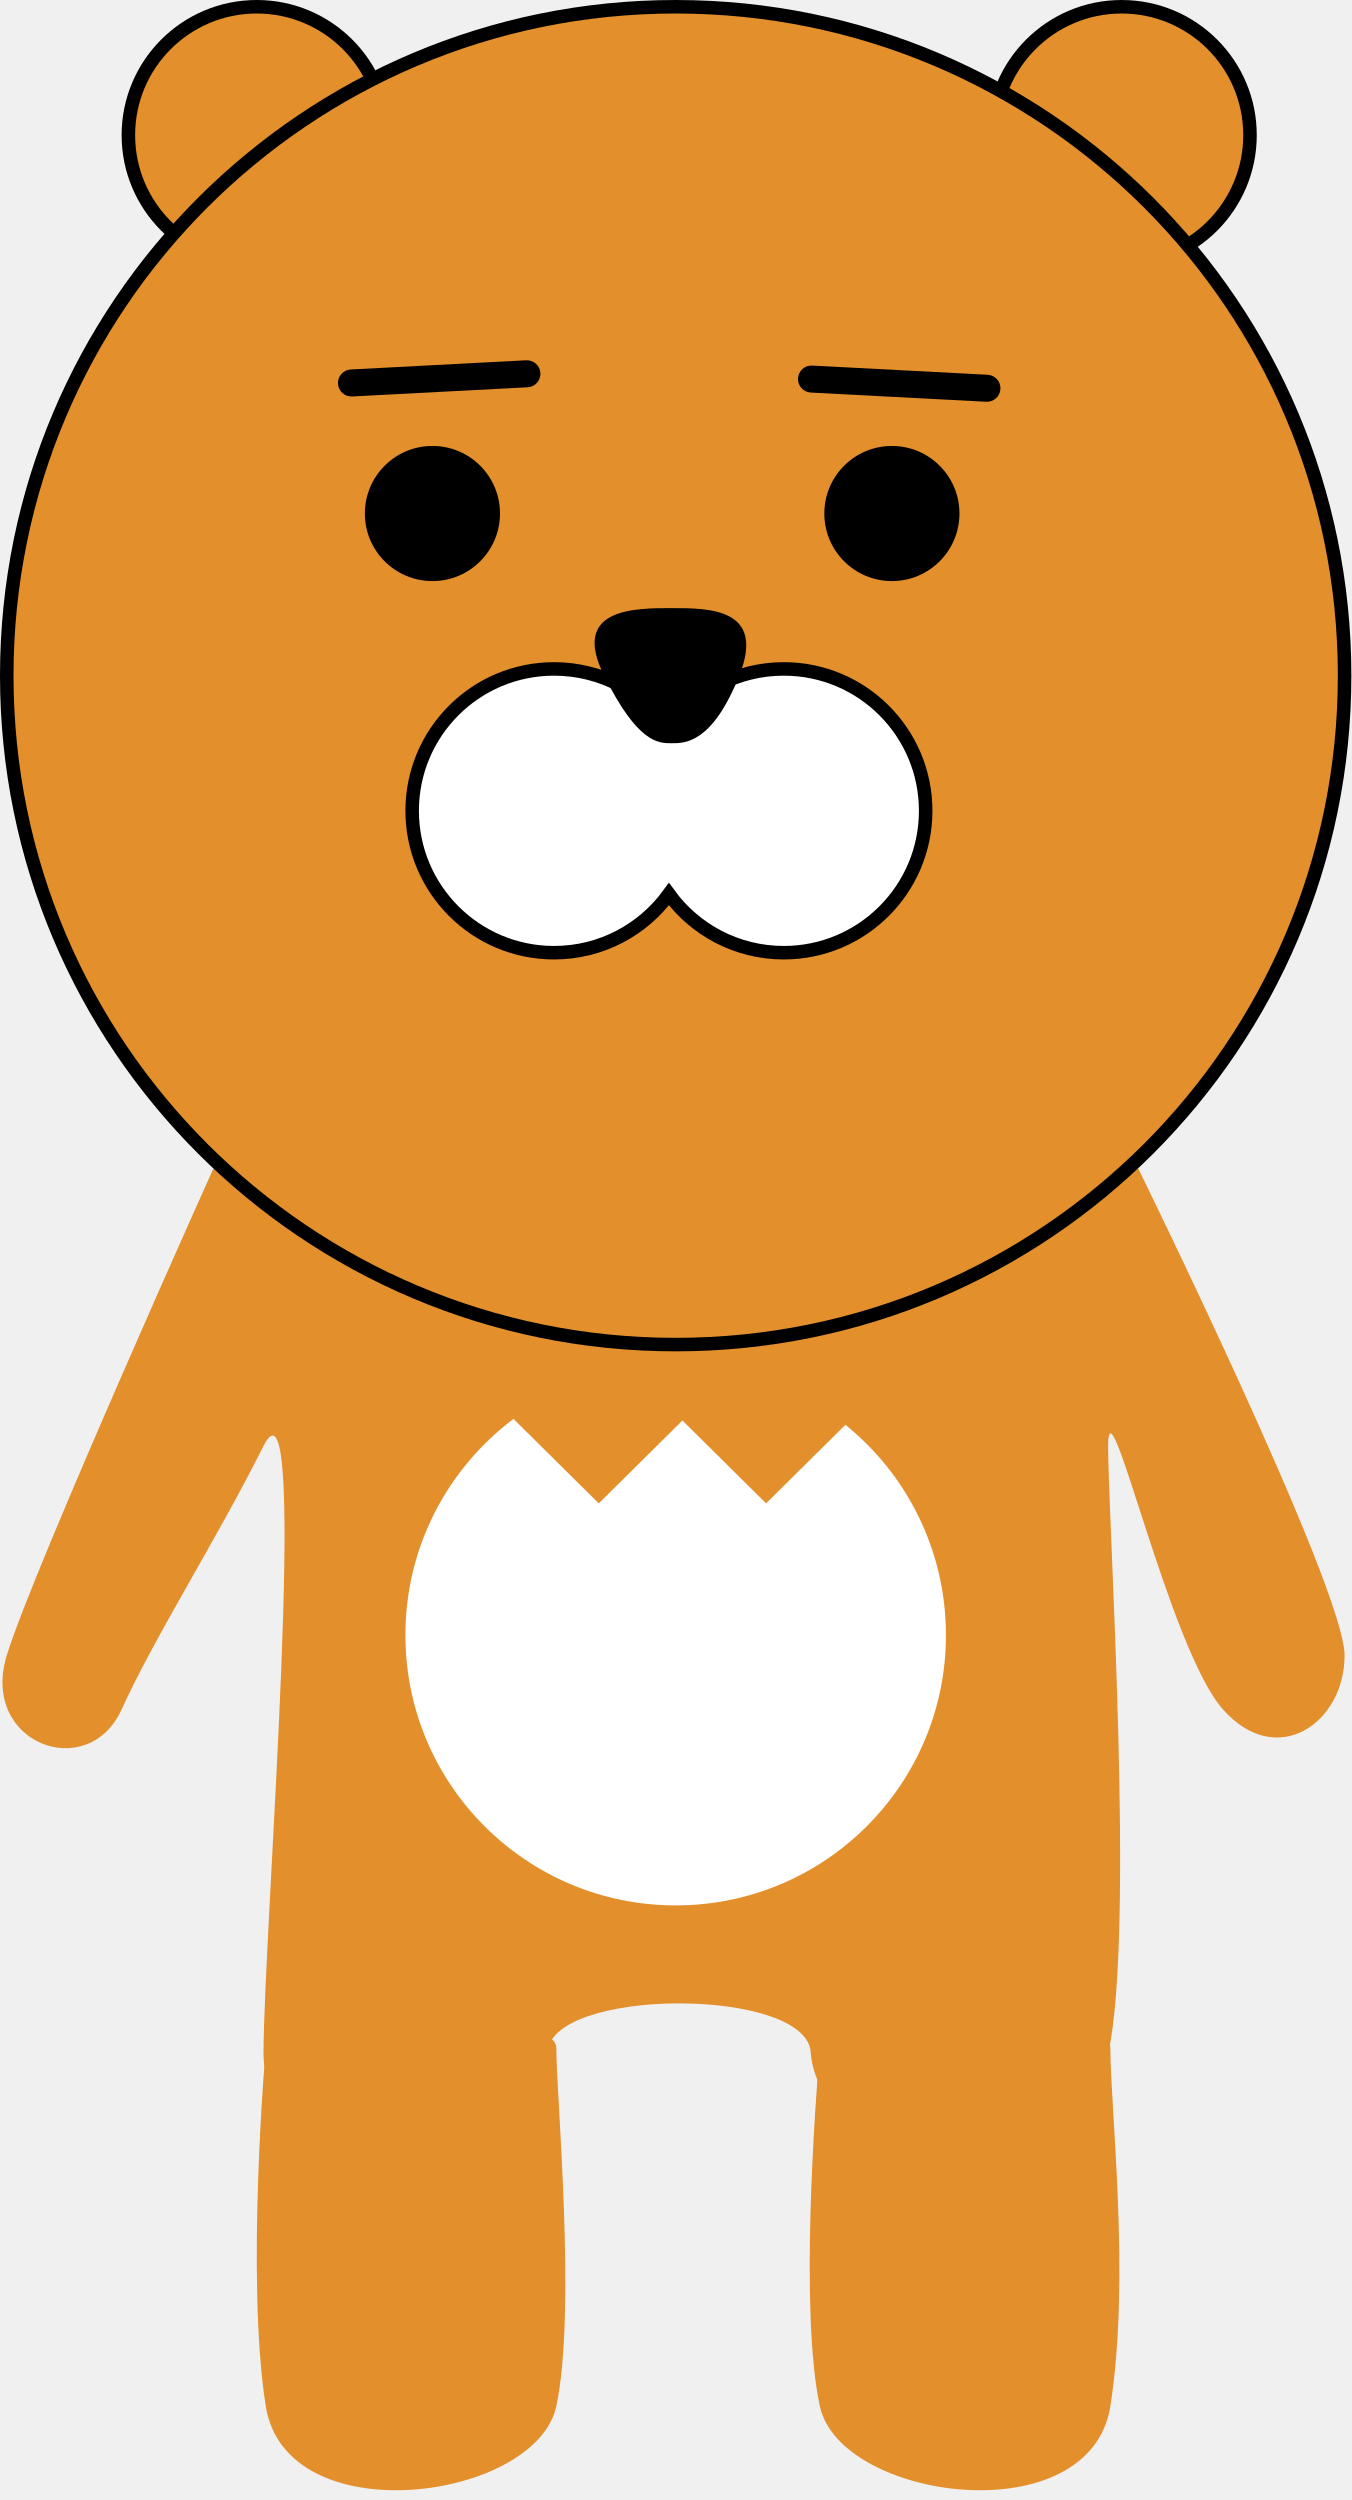
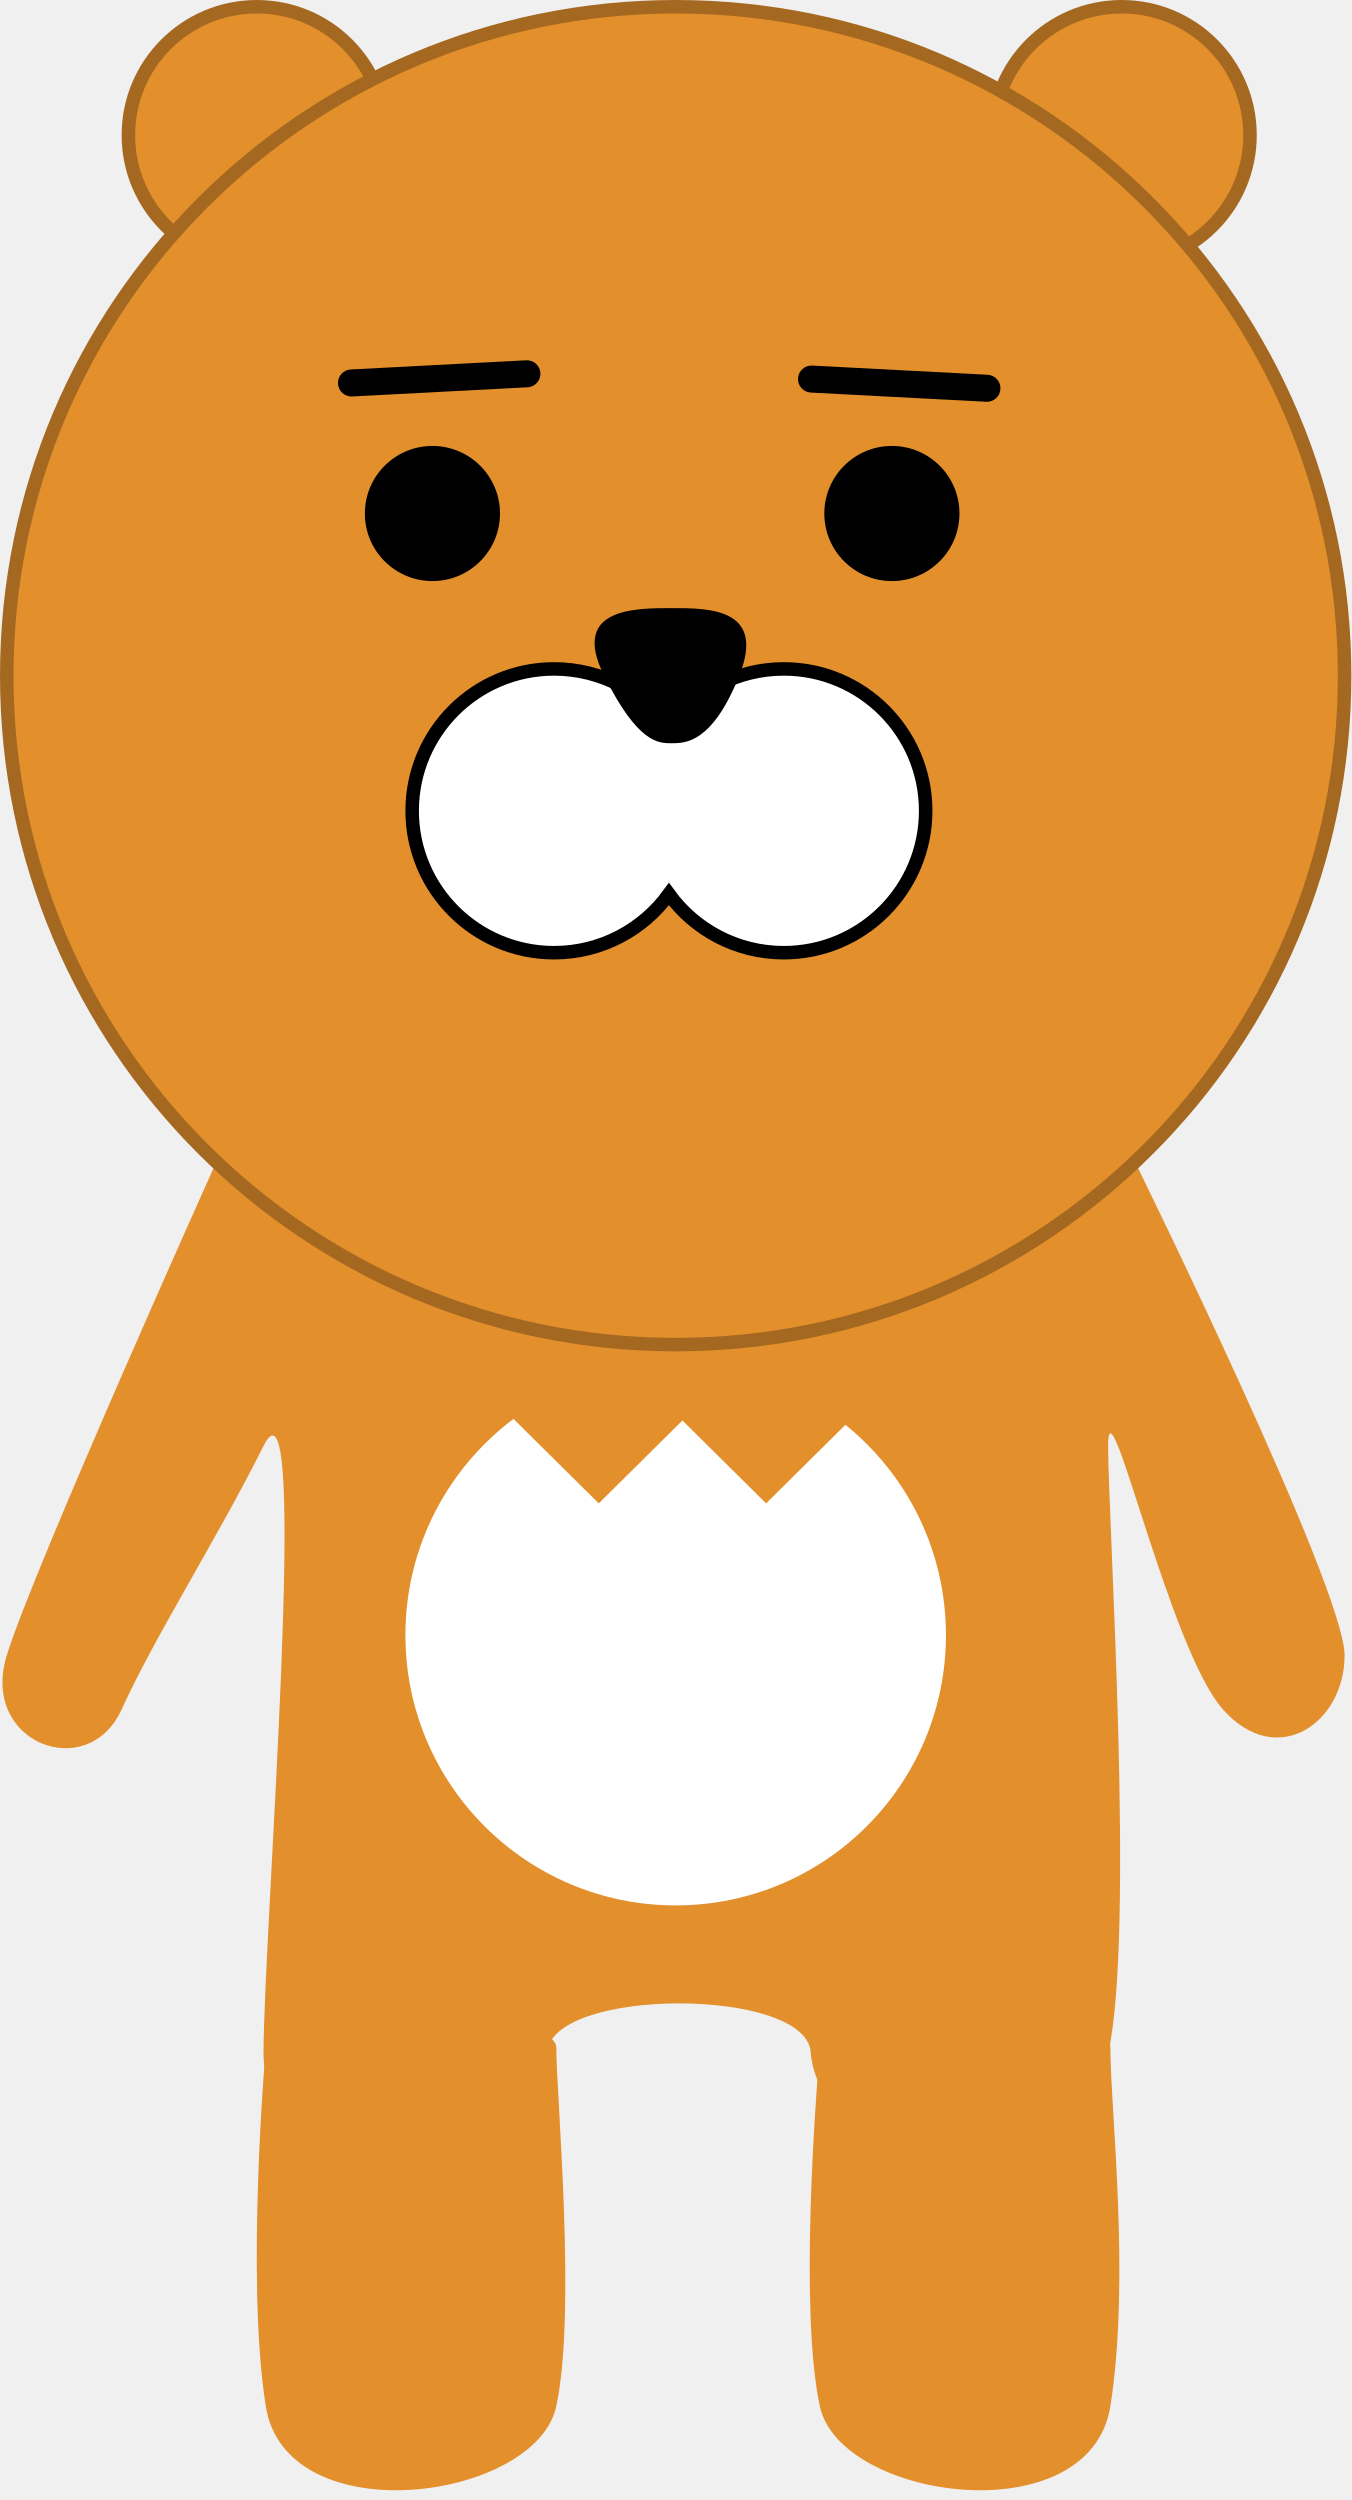
<svg xmlns="http://www.w3.org/2000/svg" width="100" height="185" viewBox="0 0 100 185" fill="none">
  <path d="M84 86H16C16 86 2.5 116 0.5 122.5C-1.5 129 6.5 132 9 126.5C11.5 121 16 114 19.5 107C23 100 19.5 143 19.5 152C19.5 161 39.5 162 40.5 152C40.5 147 60 147 60 152C61 161.5 80 161 82 152C84 143 82 112.5 82 107C82 101.5 86.5 122 90.5 126.5C94.5 131 99.5 127.5 99.5 122.5C99.5 117.5 84 86 84 86Z" fill="#E28F2C" />
  <path d="M82.167 178.056C83.666 168.556 82.167 156.111 82.167 151.556C82.167 147 61 147.5 60.667 151.556C60.333 155.611 59.166 171.056 60.667 178.056C62.167 185.056 80.667 187.556 82.167 178.056Z" fill="#E28F2C" />
  <path d="M19.667 178.056C18.167 168.556 19.667 151.556 19.667 151.556C19.667 151.556 41.167 148.056 41.167 151.556C41.167 155.056 42.667 171.056 41.167 178.056C39.666 185.056 21.167 187.556 19.667 178.056Z" fill="#E28F2C" />
-   <circle cx="19" cy="10" r="9.5" fill="#E28F2C" stroke="black" />
-   <circle cx="83" cy="10" r="9.5" fill="#E28F2C" stroke="black" />
-   <circle cx="50" cy="50" r="49.5" fill="#E28F2C" stroke="black" />
+   <circle cx="19" cy="10" r="9.5" fill="#E28F2C" stroke="#A56820" />
+   <circle cx="83" cy="10" r="9.5" fill="#E28F2C" stroke="#A56820" />
+   <circle cx="50" cy="50" r="49.5" fill="#E28F2C" stroke="#A56820" />
  <circle cx="32" cy="38" r="5" fill="black" />
  <circle cx="66" cy="38" r="5" fill="black" />
  <path d="M41 70.5C44.495 70.5 47.591 68.792 49.5 66.166C51.409 68.792 54.505 70.5 58 70.5C63.799 70.5 68.5 65.799 68.5 60C68.5 54.201 63.799 49.5 58 49.5C54.505 49.5 51.409 51.208 49.5 53.834C47.591 51.208 44.495 49.5 41 49.5C35.201 49.5 30.5 54.201 30.5 60C30.5 65.799 35.201 70.5 41 70.5Z" fill="white" stroke="black" />
  <path d="M54.705 50C52.705 55 50.705 55 49.705 55C48.705 55 47.205 55 44.705 50C42.205 45 46.944 45 49.705 45C52.467 45 56.705 45 54.705 50Z" fill="black" />
  <rect x="24.958" y="27.394" width="15" height="2" rx="1" transform="rotate(-3 24.958 27.3939)" fill="black" />
  <rect x="59.105" y="27" width="15" height="2" rx="1" transform="rotate(3 59.1047 27)" fill="black" />
  <path fill-rule="evenodd" clip-rule="evenodd" d="M37.998 105H38L44.308 111.25L50.5 105.116L56.692 111.25L62.561 105.435C67.098 109.102 70 114.712 70 121C70 132.046 61.046 141 50 141C38.954 141 30 132.046 30 121C30 114.458 33.141 108.649 37.998 105Z" fill="white" />
</svg>
